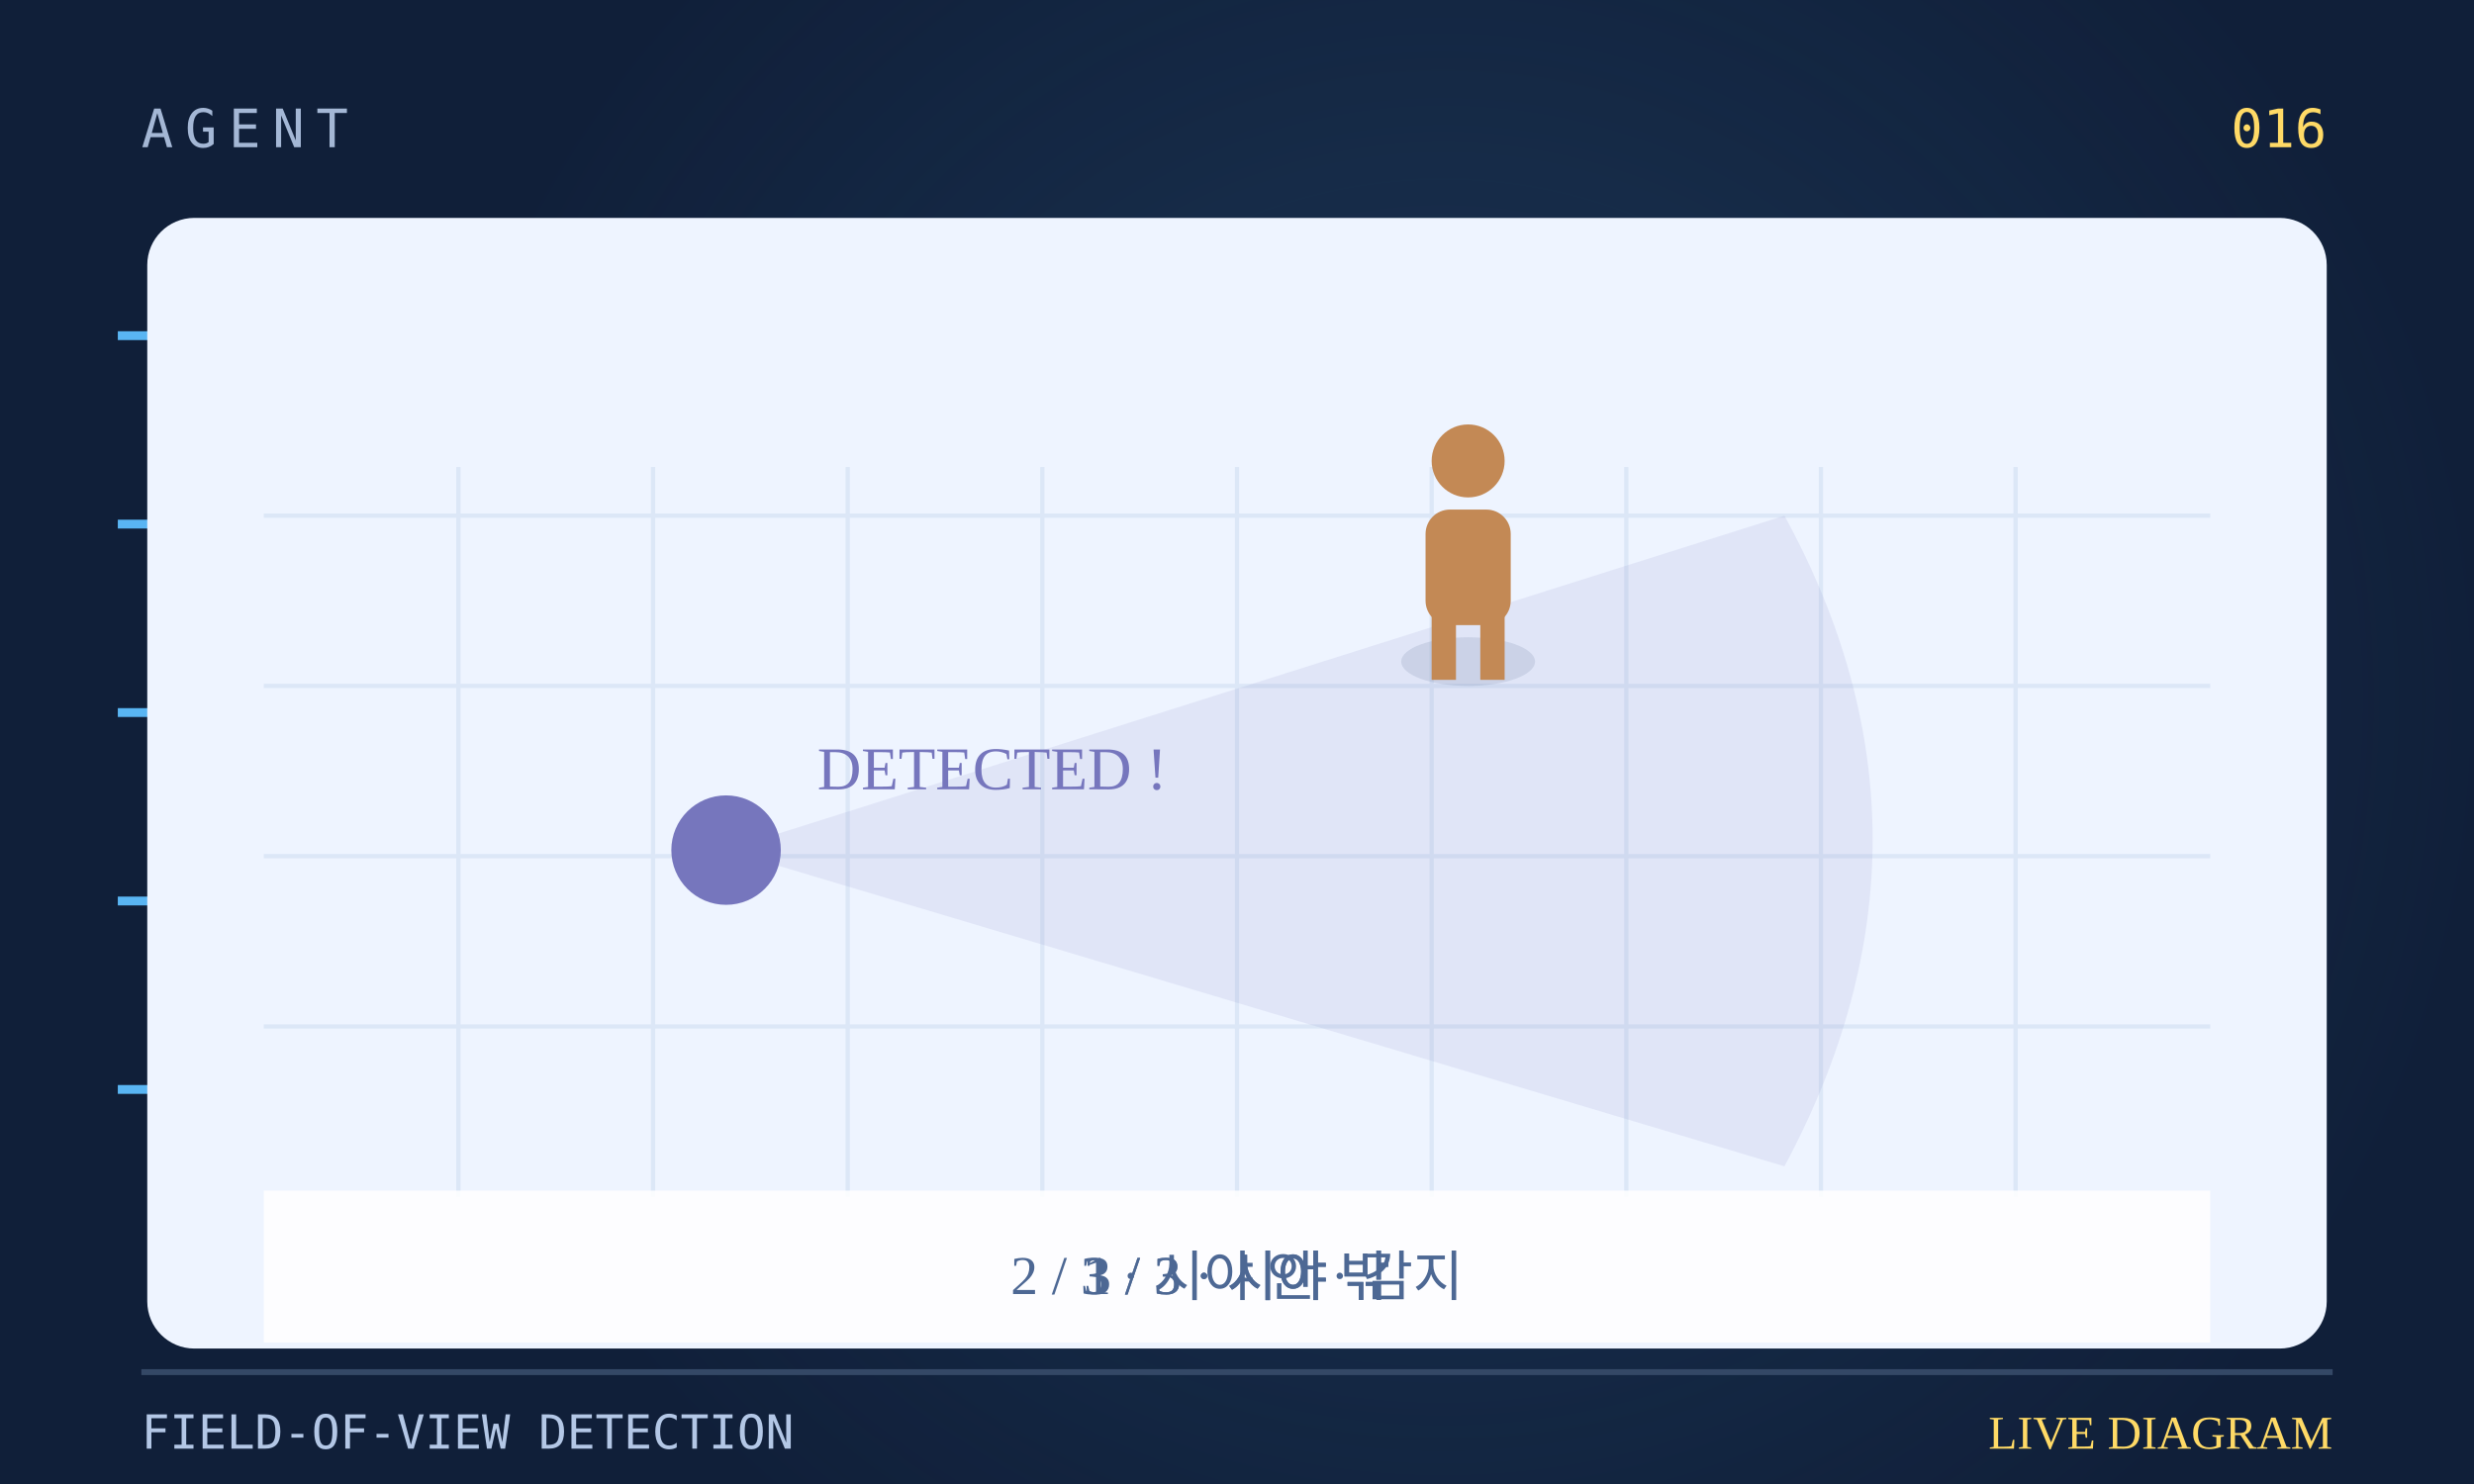
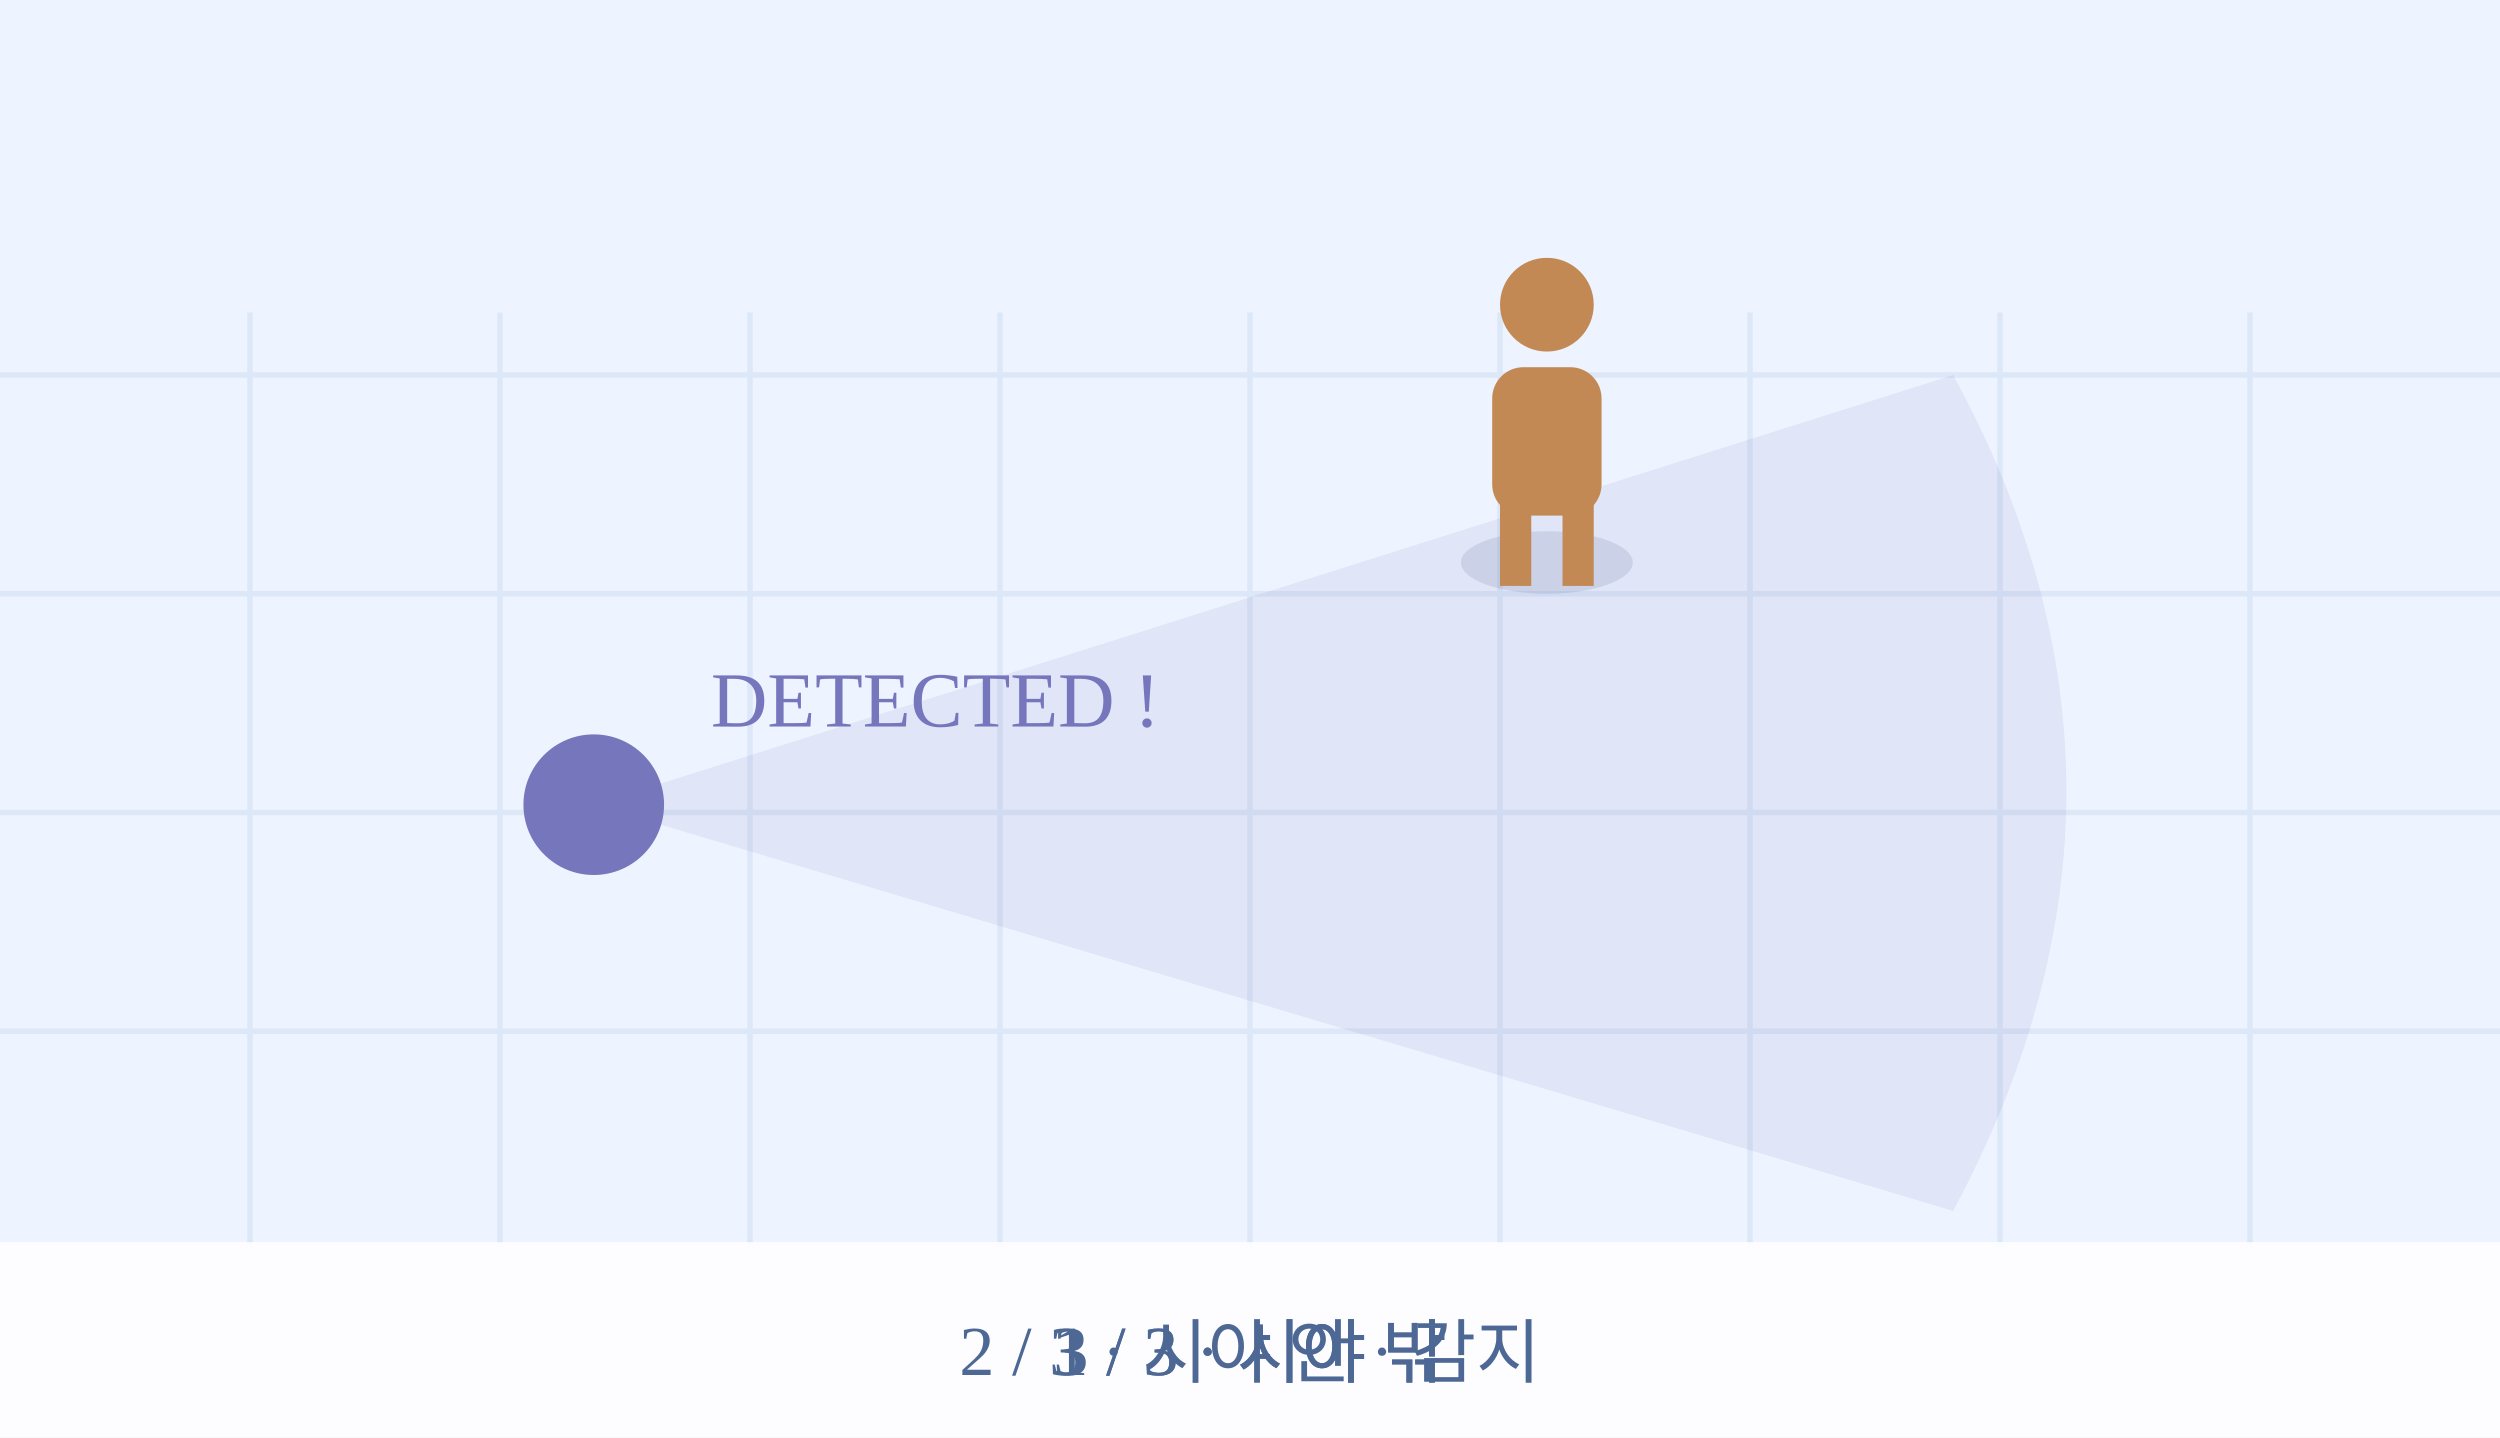
- <svg xmlns="http://www.w3.org/2000/svg" class="article-cover" viewBox="0 0 420 252" role="img" aria-label="시야 감지 개념 도식">
-   <defs>
-     <radialGradient id="cover-vision-glow">
-       <stop stop-color="hsl(204 86% 65%)" stop-opacity=".16" />
-       <stop offset="1" stop-color="hsl(204 86% 65%)" stop-opacity="0" />
-     </radialGradient>
-     <radialGradient id="cover-vision-orb" cx="30%" cy="24%">
-       <stop stop-color="#eafaff" />
-       <stop offset=".42" stop-color="hsl(204 86% 65%)" />
-       <stop offset="1" stop-color="#142c5b" />
-     </radialGradient>
-   </defs>
-   <rect width="420" height="252" fill="#101f39" />
-   <circle cx="245" cy="119" r="175" fill="url(#cover-vision-glow)" />
-   <path d="M20 57L46 57" stroke="hsl(204 86% 65%)" stroke-width="1.5" fill="none" />
-   <path d="M20 89L39 89" stroke="hsl(204 86% 65%)" stroke-width="1.5" fill="none" />
-   <path d="M20 121L51 121" stroke="hsl(204 86% 65%)" stroke-width="1.5" fill="none" />
-   <path d="M20 153L41 153" stroke="hsl(204 86% 65%)" stroke-width="1.5" fill="none" />
-   <path d="M20 185L43 185" stroke="hsl(204 86% 65%)" stroke-width="1.5" fill="none" />
-   <text x="24" y="25" fill="#a4b7d5" font-family="monospace" font-size="9" letter-spacing="2">AGENT</text>
-   <text x="395" y="25" fill="#ffda66" text-anchor="end" font-family="monospace" font-size="9">016</text>
-   <rect x="25" y="37" width="370" height="192" rx="8" fill="#eef4ff" />
-   <svg x="26" y="38" width="368" height="190" class="game-demo" viewBox="0 0 320 184" role="img" aria-label="시야 감지 · 시야 밖 → 시야 안 · 감지 → 시야 밖">
-     <rect width="320" height="184" fill="#eef4ff" />
-     <path d="M0 48H320M0 76H320M0 104H320M0 132H320M32 40V160M64 40V160M96 40V160M128 40V160M160 40V160M192 40V160M224 40V160M256 40V160M288 40V160" stroke="#dce7f7" stroke-width=".7" />
-     <path d="M76 103L250 48Q279 101 250 155Z" fill="#7676bd" opacity=".12" />
-     <circle cx="76" cy="103" r="9" fill="#7676bd" />
-     <g class="demo vision-cross">
-       <g transform="translate(198 51)">
-         <ellipse cy="21" rx="11" ry="4" fill="#29446f" opacity=".12" />
-         <circle cy="-12" r="6" fill="#c38955" />
-         <rect x="-7" y="-4" width="14" height="19" rx="4" fill="#c38955" />
-         <path d="M-4 13v11M4 13v11" stroke="#c38955" stroke-width="4" />
-       </g>
+ <svg xmlns="http://www.w3.org/2000/svg" class="game-demo" viewBox="0 0 320 184" role="img" aria-label="시야 감지 · 시야 밖 → 시야 안 · 감지 → 시야 밖">
+   <rect width="320" height="184" fill="#eef4ff" />
+   <path d="M0 48H320M0 76H320M0 104H320M0 132H320M32 40V160M64 40V160M96 40V160M128 40V160M160 40V160M192 40V160M224 40V160M256 40V160M288 40V160" stroke="#dce7f7" stroke-width=".7" />
+   <path d="M76 103L250 48Q279 101 250 155Z" fill="#7676bd" opacity=".12" />
+   <circle cx="76" cy="103" r="9" fill="#7676bd" />
+   <g class="demo vision-cross">
+     <g transform="translate(198 51)">
+       <ellipse cy="21" rx="11" ry="4" fill="#29446f" opacity=".12" />
+       <circle cy="-12" r="6" fill="#c38955" />
+       <rect x="-7" y="-4" width="14" height="19" rx="4" fill="#c38955" />
+       <path d="M-4 13v11M4 13v11" stroke="#c38955" stroke-width="4" />
    </g>
-     <g class="demo detected">
-       <text x="91" y="93" font-size="10" fill="#7676bd">DETECTED !</text>
-     </g>
-     <rect y="159" width="320" height="25" fill="#fff" opacity=".86" />
-     <text x="160" y="176" text-anchor="middle" class="demo phase-label phase-0 phases-3" fill="#4d6894" font-size="9">1 / 3 · 시야 밖</text>
-     <text x="160" y="176" text-anchor="middle" class="demo phase-label phase-1 phases-3" fill="#4d6894" font-size="9">2 / 3 · 시야 안 · 감지</text>
-     <text x="160" y="176" text-anchor="middle" class="demo phase-label phase-2 phases-3" fill="#4d6894" font-size="9">3 / 3 · 시야 밖</text>
-   </svg>
-   <path d="M24 233H396" stroke="#344866" />
-   <text x="24" y="246" fill="#b3c7e6" font-family="monospace" font-size="8">FIELD-OF-VIEW DETECTION</text>
-   <text x="396" y="246" text-anchor="end" fill="#ffda66" font-size="8">LIVE DIAGRAM</text>
+   </g>
+   <g class="demo detected">
+     <text x="91" y="93" font-size="10" fill="#7676bd">DETECTED !</text>
+   </g>
+   <rect y="159" width="320" height="25" fill="#fff" opacity=".86" />
+   <text x="160" y="176" text-anchor="middle" class="demo phase-label phase-0 phases-3" fill="#4d6894" font-size="9">1 / 3 · 시야 밖</text>
+   <text x="160" y="176" text-anchor="middle" class="demo phase-label phase-1 phases-3" fill="#4d6894" font-size="9">2 / 3 · 시야 안 · 감지</text>
+   <text x="160" y="176" text-anchor="middle" class="demo phase-label phase-2 phases-3" fill="#4d6894" font-size="9">3 / 3 · 시야 밖</text>
</svg>
